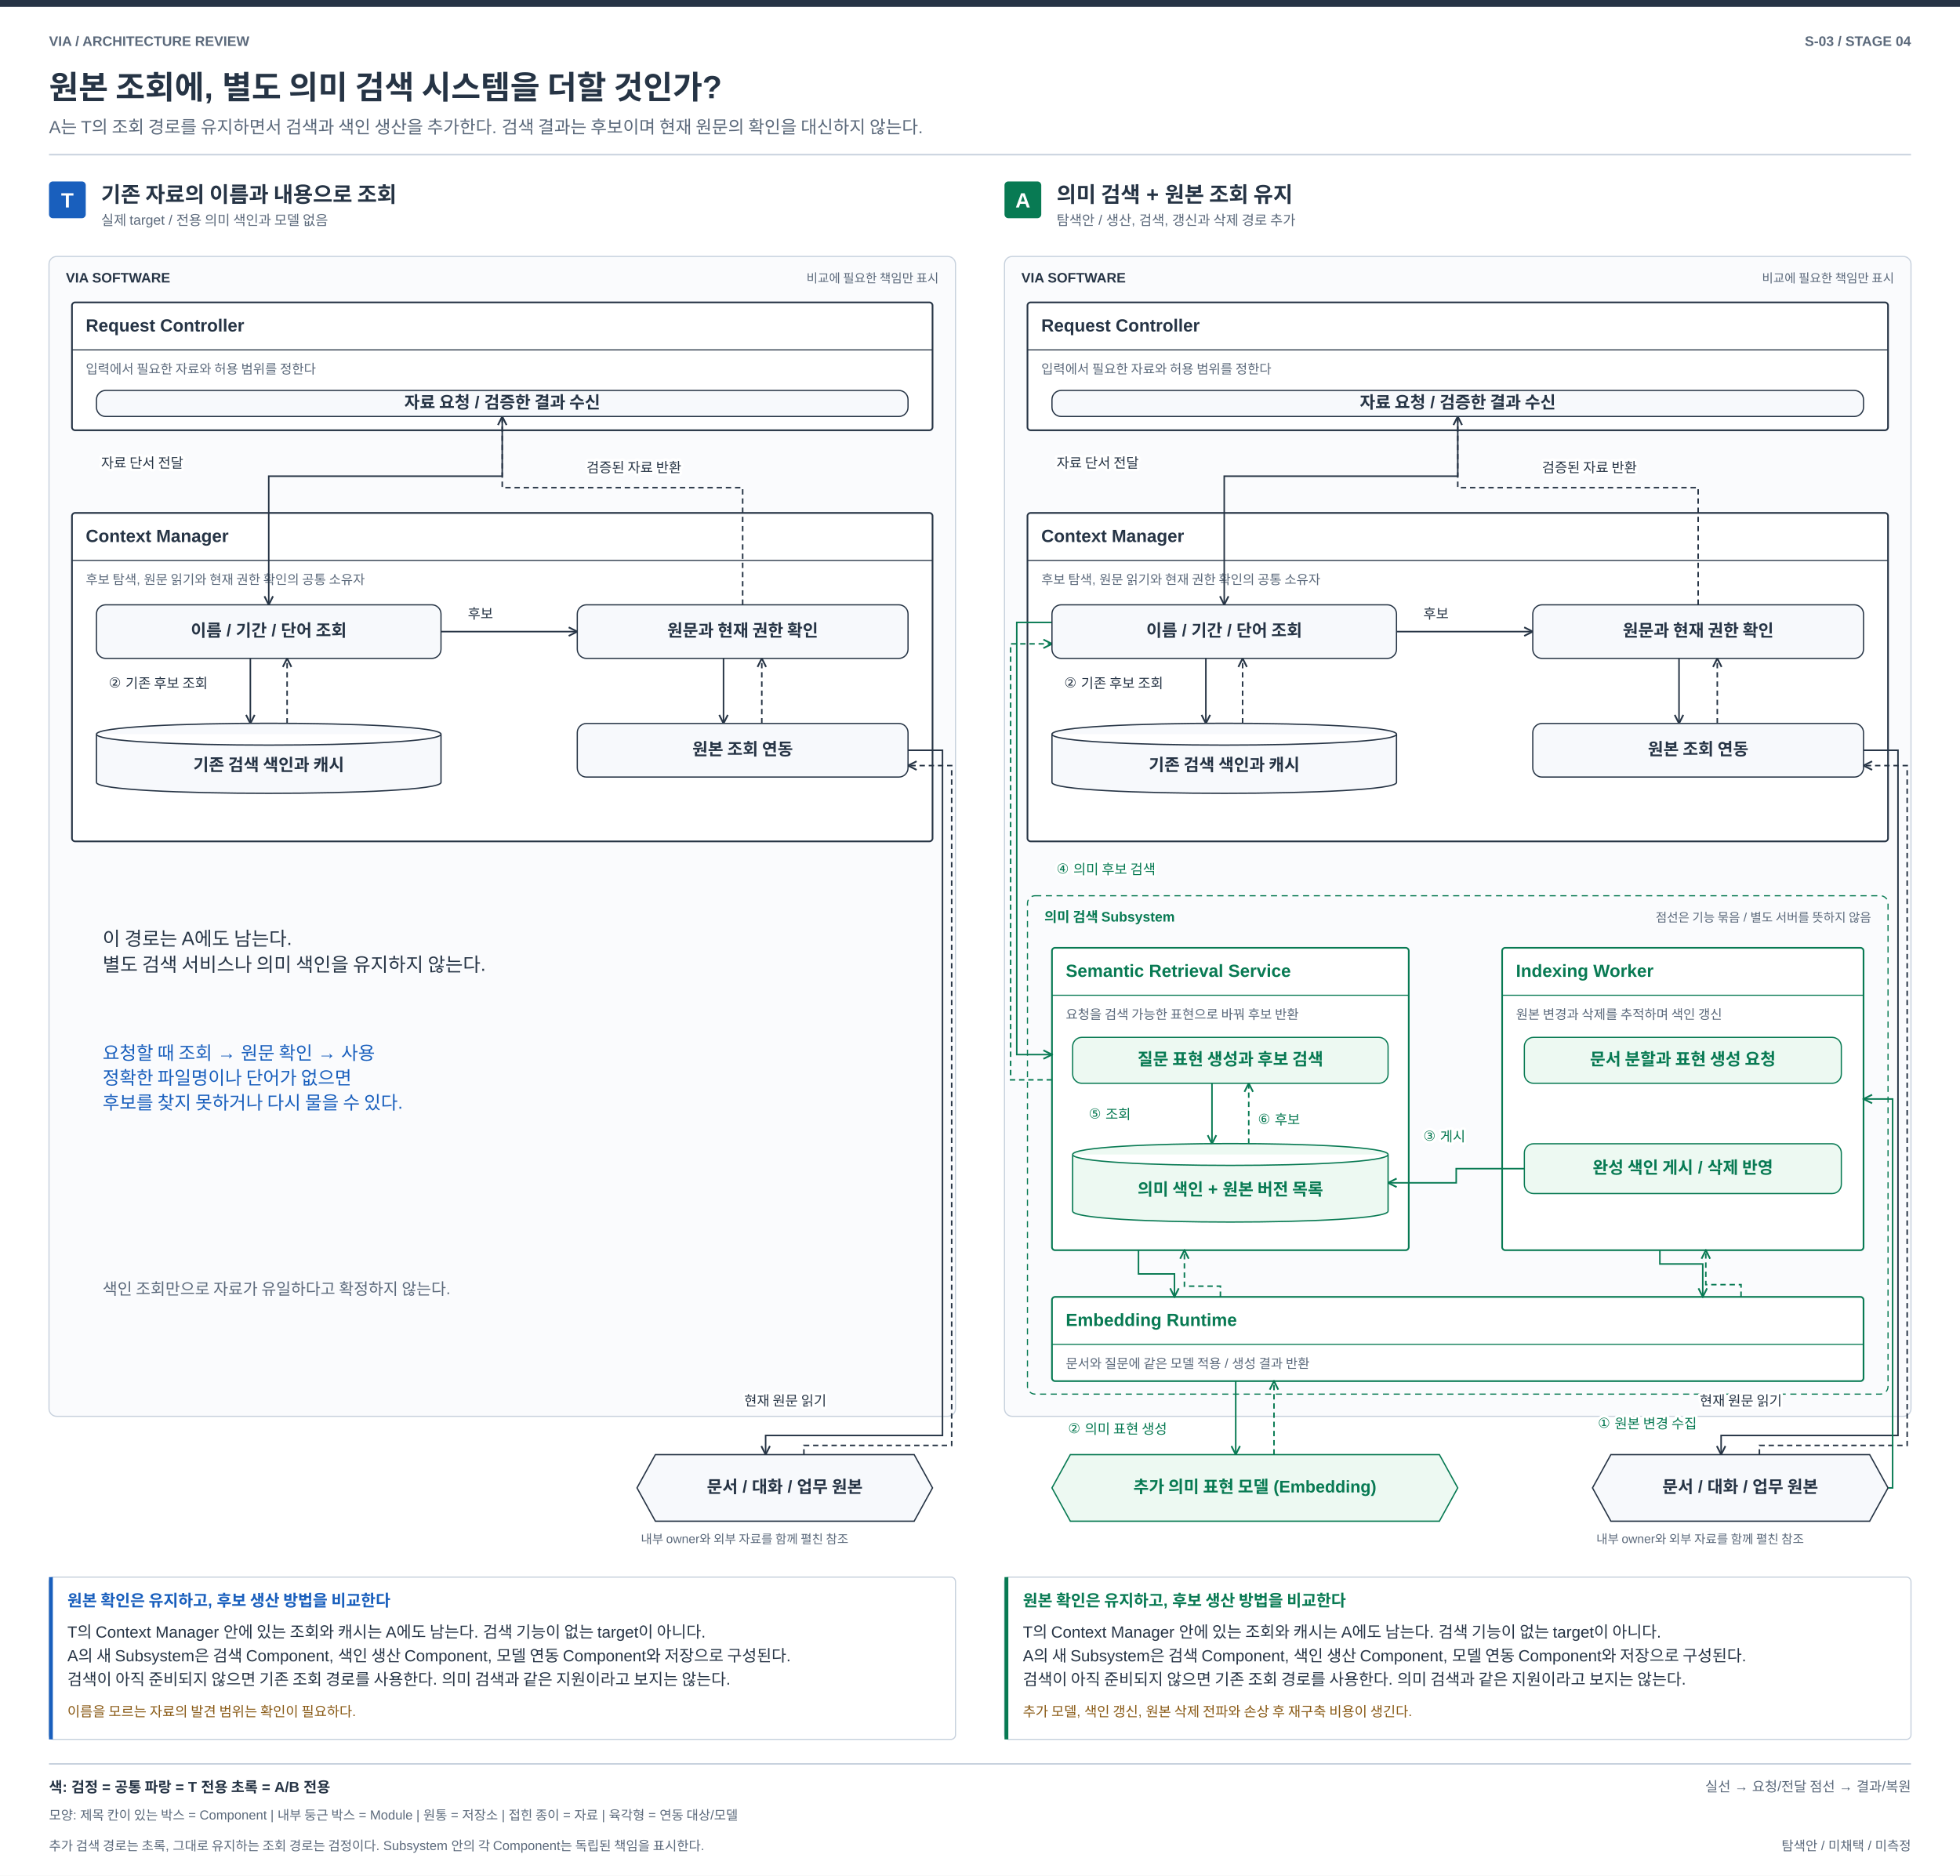
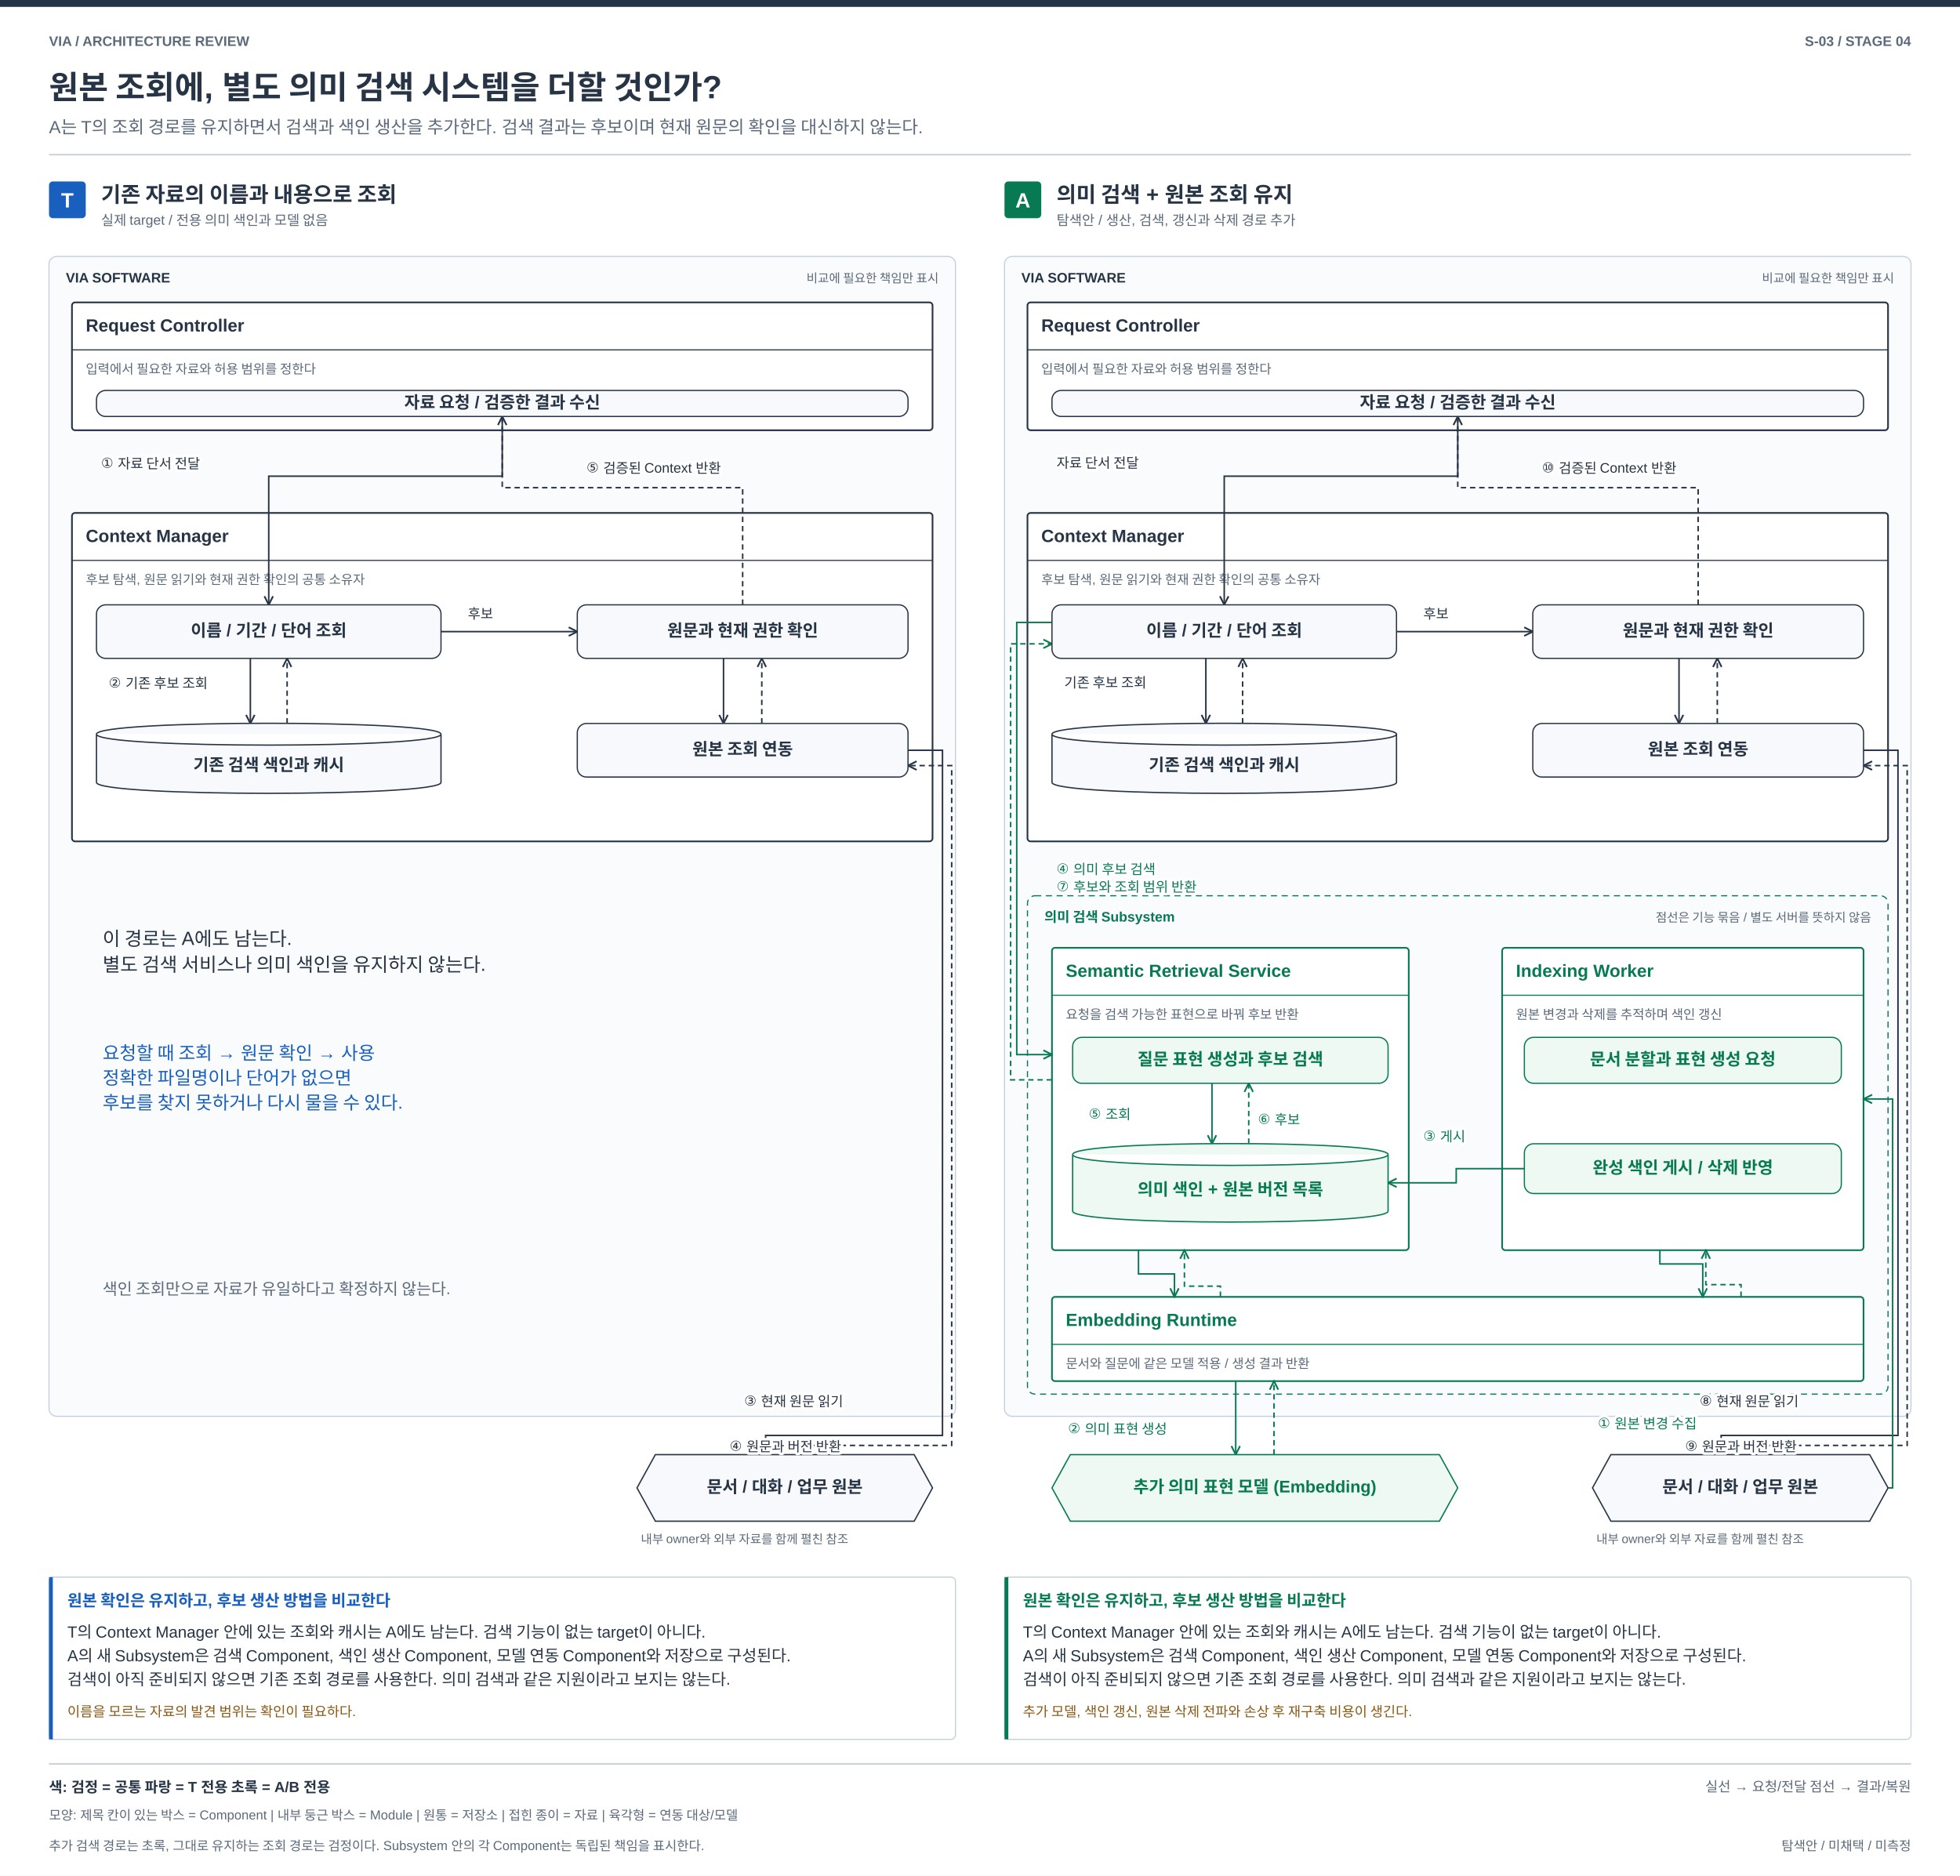
<svg xmlns="http://www.w3.org/2000/svg" width="2560" height="2450" viewBox="0 0 2560 2450" role="img" aria-labelledby="title">
  <defs>
    <marker id="a263445" viewBox="0 0 10 10" refX="9" refY="5" markerWidth="7" markerHeight="7" orient="auto-start-reverse">
      <path d="M1 1L9 5L1 9" fill="none" stroke="#263445" stroke-width="1.6" />
    </marker>
    <marker id="a195FBD" viewBox="0 0 10 10" refX="9" refY="5" markerWidth="7" markerHeight="7" orient="auto-start-reverse">
      <path d="M1 1L9 5L1 9" fill="none" stroke="#195FBD" stroke-width="1.6" />
    </marker>
    <marker id="a087A53" viewBox="0 0 10 10" refX="9" refY="5" markerWidth="7" markerHeight="7" orient="auto-start-reverse">
      <path d="M1 1L9 5L1 9" fill="none" stroke="#087A53" stroke-width="1.6" />
    </marker>
  </defs>
  <rect width="2560" height="2450" fill="white" />
  <g font-family="Arial, Apple SD Gothic Neo, Malgun Gothic, sans-serif">
    <rect id="e1" x="0" y="0" width="2560" height="9" rx="0" fill="#263445" stroke="none" stroke-width="1.5" />
    <rect id="e7" x="64" y="237" width="48" height="48" rx="5" fill="#195FBD" stroke="none" stroke-width="1.5" />
    <rect id="0-via" x="64" y="335" width="1184" height="1515" rx="10" fill="#FAFBFD" stroke="#C7D1DD" stroke-width="1.5" />
-     <rect id="e40" x="64" y="2060" width="1184" height="212" rx="6" fill="white" stroke="#C7D1DD" stroke-width="1.5" />
-     <rect id="e41" x="64" y="2060" width="5" height="212" rx="0" fill="#195FBD" stroke="none" stroke-width="1.5" />
-     <rect id="e45" x="1312" y="237" width="48" height="48" rx="5" fill="#087A53" stroke="none" stroke-width="1.5" />
+     <rect id="e41" x="64" y="2060" width="1184" height="212" rx="6" fill="white" stroke="#C7D1DD" stroke-width="1.5" />
+     <rect id="e42" x="64" y="2060" width="5" height="212" rx="0" fill="#195FBD" stroke="none" stroke-width="1.5" />
+     <rect id="e46" x="1312" y="237" width="48" height="48" rx="5" fill="#087A53" stroke="none" stroke-width="1.5" />
    <rect id="1-via" x="1312" y="335" width="1184" height="1515" rx="10" fill="#FAFBFD" stroke="#C7D1DD" stroke-width="1.5" />
    <rect id="1-searchsystem" x="1342" y="1170" width="1124" height="651" rx="10" fill="#FAFBFD" stroke="#087A53" stroke-width="1.5" stroke-dasharray="8 6" />
-     <rect id="e104" x="1312" y="2060" width="1184" height="212" rx="6" fill="white" stroke="#C7D1DD" stroke-width="1.5" />
-     <rect id="e105" x="1312" y="2060" width="5" height="212" rx="0" fill="#087A53" stroke="none" stroke-width="1.5" />
+     <rect id="e107" x="1312" y="2060" width="1184" height="212" rx="6" fill="white" stroke="#C7D1DD" stroke-width="1.5" />
+     <rect id="e108" x="1312" y="2060" width="5" height="212" rx="0" fill="#087A53" stroke="none" stroke-width="1.5" />
    <g id="0-rc" data-component="true">
      <rect x="94" y="395" width="1124" height="167" rx="4" fill="white" stroke="#263445" stroke-width="2.2" />
      <path d="M94 457H1218" stroke="#263445" stroke-width="1.4" />
      <text x="112" y="433.0" text-anchor="start" font-size="23" font-weight="700" fill="#263445">Request Controller</text>
      <text x="112" y="488.0" text-anchor="start" font-size="17" font-weight="400" fill="#5B697B">입력에서 필요한 자료와 허용 범위를 정한다</text>
    </g>
    <g id="0-cm" data-component="true">
      <rect x="94" y="670" width="1124" height="429" rx="4" fill="white" stroke="#263445" stroke-width="2.2" />
      <path d="M94 732H1218" stroke="#263445" stroke-width="1.4" />
      <text x="112" y="708.0" text-anchor="start" font-size="23" font-weight="700" fill="#263445">Context Manager</text>
      <text x="112" y="763.0" text-anchor="start" font-size="17" font-weight="400" fill="#5B697B">후보 탐색, 원문 읽기와 현재 권한 확인의 공통 소유자</text>
    </g>
    <g id="1-rc" data-component="true">
      <rect x="1342" y="395" width="1124" height="167" rx="4" fill="white" stroke="#263445" stroke-width="2.2" />
      <path d="M1342 457H2466" stroke="#263445" stroke-width="1.4" />
      <text x="1360" y="433.0" text-anchor="start" font-size="23" font-weight="700" fill="#263445">Request Controller</text>
      <text x="1360" y="488.0" text-anchor="start" font-size="17" font-weight="400" fill="#5B697B">입력에서 필요한 자료와 허용 범위를 정한다</text>
    </g>
    <g id="1-cm" data-component="true">
      <rect x="1342" y="670" width="1124" height="429" rx="4" fill="white" stroke="#263445" stroke-width="2.2" />
      <path d="M1342 732H2466" stroke="#263445" stroke-width="1.4" />
      <text x="1360" y="708.0" text-anchor="start" font-size="23" font-weight="700" fill="#263445">Context Manager</text>
      <text x="1360" y="763.0" text-anchor="start" font-size="17" font-weight="400" fill="#5B697B">후보 탐색, 원문 읽기와 현재 권한 확인의 공통 소유자</text>
    </g>
    <g id="1-service" data-component="true">
      <rect x="1374" y="1238" width="466" height="395" rx="4" fill="white" stroke="#087A53" stroke-width="2.2" />
      <path d="M1374 1300H1840" stroke="#087A53" stroke-width="1.4" />
      <text x="1392" y="1276.0" text-anchor="start" font-size="23" font-weight="700" fill="#087A53">Semantic Retrieval Service</text>
      <text x="1392" y="1331.0" text-anchor="start" font-size="17" font-weight="400" fill="#5B697B">요청을 검색 가능한 표현으로 바꿔 후보 반환</text>
    </g>
    <g id="1-worker" data-component="true">
      <rect x="1962" y="1238" width="472" height="395" rx="4" fill="white" stroke="#087A53" stroke-width="2.2" />
      <path d="M1962 1300H2434" stroke="#087A53" stroke-width="1.4" />
      <text x="1980" y="1276.0" text-anchor="start" font-size="23" font-weight="700" fill="#087A53">Indexing Worker</text>
      <text x="1980" y="1331.0" text-anchor="start" font-size="17" font-weight="400" fill="#5B697B">원본 변경과 삭제를 추적하며 색인 갱신</text>
    </g>
    <g id="1-runtime" data-component="true">
      <rect x="1374" y="1694" width="1060" height="110" rx="4" fill="white" stroke="#087A53" stroke-width="2.2" />
      <path d="M1374 1756H2434" stroke="#087A53" stroke-width="1.4" />
      <text x="1392" y="1732.0" text-anchor="start" font-size="23" font-weight="700" fill="#087A53">Embedding Runtime</text>
      <text x="1392" y="1787.0" text-anchor="start" font-size="17" font-weight="400" fill="#5B697B">문서와 질문에 같은 모델 적용 / 생성 결과 반환</text>
    </g>
    <polyline id="e6" points="64,202 2496,202" fill="none" stroke="#C7D1DD" stroke-width="2" />
    <polyline id="e21" points="656.0,544 656,622 351,622 351.0,790" fill="none" stroke="#263445" stroke-width="2" marker-end="url(#a263445)" />
    <polyline id="e23" points="970.0,790 970,637 656,637 656.0,544" fill="none" stroke="#263445" stroke-width="2" stroke-dasharray="7 5" marker-end="url(#a263445)" />
    <polyline id="e25" points="327.0,860 327.0,945" fill="none" stroke="#263445" stroke-width="2" marker-end="url(#a263445)" />
    <polyline id="e27" points="375.0,945 375.0,860" fill="none" stroke="#263445" stroke-width="2" stroke-dasharray="7 5" marker-end="url(#a263445)" />
    <polyline id="e28" points="576,825.0 754,825.0" fill="none" stroke="#263445" stroke-width="2" marker-end="url(#a263445)" />
    <polyline id="e30" points="945.0,860 945.0,945" fill="none" stroke="#263445" stroke-width="2" marker-end="url(#a263445)" />
    <polyline id="e31" points="995.0,945 995.0,860" fill="none" stroke="#263445" stroke-width="2" stroke-dasharray="7 5" marker-end="url(#a263445)" />
    <polyline id="e33" points="1186,980.0 1231,980 1231,1875 1000,1875 1000.0,1900" fill="none" stroke="#263445" stroke-width="2" marker-end="url(#a263445)" />
    <polyline id="e35" points="1050.0,1900 1050,1888 1243,1888 1243,1000 1186,1000.0" fill="none" stroke="#263445" stroke-width="2" stroke-dasharray="7 5" marker-end="url(#a263445)" />
-     <polyline id="e59" points="1904.0,544 1904,622 1599,622 1599.0,790" fill="none" stroke="#263445" stroke-width="2" marker-end="url(#a263445)" />
-     <polyline id="e61" points="2218.0,790 2218,637 1904,637 1904.0,544" fill="none" stroke="#263445" stroke-width="2" stroke-dasharray="7 5" marker-end="url(#a263445)" />
-     <polyline id="e63" points="1575.0,860 1575.0,945" fill="none" stroke="#263445" stroke-width="2" marker-end="url(#a263445)" />
-     <polyline id="e65" points="1623.0,945 1623.0,860" fill="none" stroke="#263445" stroke-width="2" stroke-dasharray="7 5" marker-end="url(#a263445)" />
-     <polyline id="e66" points="1824,825.0 2002,825.0" fill="none" stroke="#263445" stroke-width="2" marker-end="url(#a263445)" />
-     <polyline id="e68" points="2193.0,860 2193.0,945" fill="none" stroke="#263445" stroke-width="2" marker-end="url(#a263445)" />
-     <polyline id="e69" points="2243.0,945 2243.0,860" fill="none" stroke="#263445" stroke-width="2" stroke-dasharray="7 5" marker-end="url(#a263445)" />
-     <polyline id="e71" points="2434,980.0 2479,980 2479,1875 2248,1875 2248.0,1900" fill="none" stroke="#263445" stroke-width="2" marker-end="url(#a263445)" />
-     <polyline id="e73" points="2298.0,1900 2298,1888 2491,1888 2491,1000 2434,1000.0" fill="none" stroke="#263445" stroke-width="2" stroke-dasharray="7 5" marker-end="url(#a263445)" />
-     <polyline id="e80" points="1583.0,1415 1583.0,1494" fill="none" stroke="#087A53" stroke-width="2" marker-end="url(#a087A53)" />
-     <polyline id="e82" points="1631.0,1494 1631.0,1415" fill="none" stroke="#087A53" stroke-width="2" stroke-dasharray="7 5" marker-end="url(#a087A53)" />
-     <polyline id="e87" points="1991,1526.5 1902,1526.5 1902,1545 1813,1545.0" fill="none" stroke="#087A53" stroke-width="2" marker-end="url(#a087A53)" />
-     <polyline id="e90" points="1487.0,1633 1487,1664 1534,1664 1534.0,1694" fill="none" stroke="#087A53" stroke-width="2" marker-end="url(#a087A53)" />
-     <polyline id="e91" points="1594.0,1694 1594,1680 1547,1680 1547.0,1633" fill="none" stroke="#087A53" stroke-width="2" stroke-dasharray="7 5" marker-end="url(#a087A53)" />
-     <polyline id="e92" points="2168.0,1633 2168,1651 2224,1651 2224.0,1694" fill="none" stroke="#087A53" stroke-width="2" marker-end="url(#a087A53)" />
-     <polyline id="e93" points="2274.0,1694 2274,1678 2228,1678 2228.0,1633" fill="none" stroke="#087A53" stroke-width="2" stroke-dasharray="7 5" marker-end="url(#a087A53)" />
-     <polyline id="e94" points="1374,813.0 1328,813 1328,1377.5 1374,1377.5" fill="none" stroke="#087A53" stroke-width="2" marker-end="url(#a087A53)" />
-     <polyline id="e96" points="1374,1410.5 1320,1410.5 1320,841 1374,841.0" fill="none" stroke="#087A53" stroke-width="2" stroke-dasharray="7 5" marker-end="url(#a087A53)" />
-     <polyline id="e97" points="2466,1943.5 2472,1943.5 2472,1435.5 2434,1435.5" fill="none" stroke="#087A53" stroke-width="2" marker-end="url(#a087A53)" />
-     <polyline id="e100" points="1614.0,1804 1614,1858 1614.0,1900" fill="none" stroke="#087A53" stroke-width="2" marker-end="url(#a087A53)" />
-     <polyline id="e102" points="1664.0,1900 1664,1879 1664.0,1804" fill="none" stroke="#087A53" stroke-width="2" stroke-dasharray="7 5" marker-end="url(#a087A53)" />
-     <polyline id="e109" points="64,2304 2496,2304" fill="none" stroke="#C7D1DD" stroke-width="2" />
+     <polyline id="e60" points="1904.0,544 1904,622 1599,622 1599.0,790" fill="none" stroke="#263445" stroke-width="2" marker-end="url(#a263445)" />
+     <polyline id="e62" points="2218.0,790 2218,637 1904,637 1904.0,544" fill="none" stroke="#263445" stroke-width="2" stroke-dasharray="7 5" marker-end="url(#a263445)" />
+     <polyline id="e64" points="1575.0,860 1575.0,945" fill="none" stroke="#263445" stroke-width="2" marker-end="url(#a263445)" />
+     <polyline id="e66" points="1623.0,945 1623.0,860" fill="none" stroke="#263445" stroke-width="2" stroke-dasharray="7 5" marker-end="url(#a263445)" />
+     <polyline id="e67" points="1824,825.0 2002,825.0" fill="none" stroke="#263445" stroke-width="2" marker-end="url(#a263445)" />
+     <polyline id="e69" points="2193.0,860 2193.0,945" fill="none" stroke="#263445" stroke-width="2" marker-end="url(#a263445)" />
+     <polyline id="e70" points="2243.0,945 2243.0,860" fill="none" stroke="#263445" stroke-width="2" stroke-dasharray="7 5" marker-end="url(#a263445)" />
+     <polyline id="e72" points="2434,980.0 2479,980 2479,1875 2248,1875 2248.0,1900" fill="none" stroke="#263445" stroke-width="2" marker-end="url(#a263445)" />
+     <polyline id="e74" points="2298.0,1900 2298,1888 2491,1888 2491,1000 2434,1000.0" fill="none" stroke="#263445" stroke-width="2" stroke-dasharray="7 5" marker-end="url(#a263445)" />
+     <polyline id="e82" points="1583.0,1415 1583.0,1494" fill="none" stroke="#087A53" stroke-width="2" marker-end="url(#a087A53)" />
+     <polyline id="e84" points="1631.0,1494 1631.0,1415" fill="none" stroke="#087A53" stroke-width="2" stroke-dasharray="7 5" marker-end="url(#a087A53)" />
+     <polyline id="e89" points="1991,1526.5 1902,1526.5 1902,1545 1813,1545.0" fill="none" stroke="#087A53" stroke-width="2" marker-end="url(#a087A53)" />
+     <polyline id="e92" points="1487.0,1633 1487,1664 1534,1664 1534.0,1694" fill="none" stroke="#087A53" stroke-width="2" marker-end="url(#a087A53)" />
+     <polyline id="e93" points="1594.0,1694 1594,1680 1547,1680 1547.0,1633" fill="none" stroke="#087A53" stroke-width="2" stroke-dasharray="7 5" marker-end="url(#a087A53)" />
+     <polyline id="e94" points="2168.0,1633 2168,1651 2224,1651 2224.0,1694" fill="none" stroke="#087A53" stroke-width="2" marker-end="url(#a087A53)" />
+     <polyline id="e95" points="2274.0,1694 2274,1678 2228,1678 2228.0,1633" fill="none" stroke="#087A53" stroke-width="2" stroke-dasharray="7 5" marker-end="url(#a087A53)" />
+     <polyline id="e96" points="1374,813.0 1328,813 1328,1377.5 1374,1377.5" fill="none" stroke="#087A53" stroke-width="2" marker-end="url(#a087A53)" />
+     <polyline id="e98" points="1374,1410.5 1320,1410.5 1320,841 1374,841.0" fill="none" stroke="#087A53" stroke-width="2" stroke-dasharray="7 5" marker-end="url(#a087A53)" />
+     <polyline id="e100" points="2466,1943.5 2472,1943.5 2472,1435.5 2434,1435.5" fill="none" stroke="#087A53" stroke-width="2" marker-end="url(#a087A53)" />
+     <polyline id="e103" points="1614.0,1804 1614,1858 1614.0,1900" fill="none" stroke="#087A53" stroke-width="2" marker-end="url(#a087A53)" />
+     <polyline id="e105" points="1664.0,1900 1664,1879 1664.0,1804" fill="none" stroke="#087A53" stroke-width="2" stroke-dasharray="7 5" marker-end="url(#a087A53)" />
+     <polyline id="e112" points="64,2304 2496,2304" fill="none" stroke="#C7D1DD" stroke-width="2" />
    <g id="0-req" data-node="true" data-x="126" data-y="510" data-w="1060" data-h="34">
      <rect x="126" y="510" width="1060" height="34" rx="12" fill="#F7F9FC" stroke="#263445" stroke-width="1.6" />
      <text x="656.0" y="533.25" text-anchor="middle" font-size="22" font-weight="700" fill="#263445">자료 요청 / 검증한 결과 수신</text>
    </g>
    <g id="0-lookup" data-node="true" data-x="126" data-y="790" data-w="450" data-h="70">
      <rect x="126" y="790" width="450" height="70" rx="12" fill="#F7F9FC" stroke="#263445" stroke-width="1.6" />
      <text x="351.0" y="831.25" text-anchor="middle" font-size="22" font-weight="700" fill="#263445">이름 / 기간 / 단어 조회</text>
    </g>
    <g id="0-cache" data-node="true" data-x="126" data-y="945" data-w="450" data-h="91">
      <path d="M126 959C126 940 576 940 576 959V1022C576 1041 126 1041 126 1022Z M126 959C126 978 576 978 576 959" fill="#F7F9FC" stroke="#263445" stroke-width="1.7" />
      <text x="351.0" y="1006.75" text-anchor="middle" font-size="22" font-weight="700" fill="#263445">기존 검색 색인과 캐시</text>
    </g>
    <g id="0-verify" data-node="true" data-x="754" data-y="790" data-w="432" data-h="70">
      <rect x="754" y="790" width="432" height="70" rx="12" fill="#F7F9FC" stroke="#263445" stroke-width="1.6" />
      <text x="970.0" y="831.25" text-anchor="middle" font-size="22" font-weight="700" fill="#263445">원문과 현재 권한 확인</text>
    </g>
    <g id="0-read" data-node="true" data-x="754" data-y="945" data-w="432" data-h="70">
      <rect x="754" y="945" width="432" height="70" rx="12" fill="#F7F9FC" stroke="#263445" stroke-width="1.6" />
      <text x="970.0" y="986.25" text-anchor="middle" font-size="22" font-weight="700" fill="#263445">원본 조회 연동</text>
    </g>
    <g id="0-source" data-node="true" data-x="832" data-y="1900" data-w="386" data-h="87">
      <path d="M856 1900H1194L1218 1943.5L1194 1987H856L832 1943.5Z" fill="#F7F9FC" stroke="#263445" stroke-width="1.7" />
      <text x="1025.0" y="1949.75" text-anchor="middle" font-size="22" font-weight="700" fill="#263445">문서 / 대화 / 업무 원본</text>
    </g>
    <g id="1-req" data-node="true" data-x="1374" data-y="510" data-w="1060" data-h="34">
      <rect x="1374" y="510" width="1060" height="34" rx="12" fill="#F7F9FC" stroke="#263445" stroke-width="1.6" />
      <text x="1904.0" y="533.25" text-anchor="middle" font-size="22" font-weight="700" fill="#263445">자료 요청 / 검증한 결과 수신</text>
    </g>
    <g id="1-lookup" data-node="true" data-x="1374" data-y="790" data-w="450" data-h="70">
      <rect x="1374" y="790" width="450" height="70" rx="12" fill="#F7F9FC" stroke="#263445" stroke-width="1.6" />
      <text x="1599.0" y="831.25" text-anchor="middle" font-size="22" font-weight="700" fill="#263445">이름 / 기간 / 단어 조회</text>
    </g>
    <g id="1-cache" data-node="true" data-x="1374" data-y="945" data-w="450" data-h="91">
      <path d="M1374 959C1374 940 1824 940 1824 959V1022C1824 1041 1374 1041 1374 1022Z M1374 959C1374 978 1824 978 1824 959" fill="#F7F9FC" stroke="#263445" stroke-width="1.7" />
      <text x="1599.0" y="1006.75" text-anchor="middle" font-size="22" font-weight="700" fill="#263445">기존 검색 색인과 캐시</text>
    </g>
    <g id="1-verify" data-node="true" data-x="2002" data-y="790" data-w="432" data-h="70">
      <rect x="2002" y="790" width="432" height="70" rx="12" fill="#F7F9FC" stroke="#263445" stroke-width="1.6" />
      <text x="2218.0" y="831.25" text-anchor="middle" font-size="22" font-weight="700" fill="#263445">원문과 현재 권한 확인</text>
    </g>
    <g id="1-read" data-node="true" data-x="2002" data-y="945" data-w="432" data-h="70">
      <rect x="2002" y="945" width="432" height="70" rx="12" fill="#F7F9FC" stroke="#263445" stroke-width="1.6" />
      <text x="2218.0" y="986.25" text-anchor="middle" font-size="22" font-weight="700" fill="#263445">원본 조회 연동</text>
    </g>
    <g id="1-source" data-node="true" data-x="2080" data-y="1900" data-w="386" data-h="87">
      <path d="M2104 1900H2442L2466 1943.5L2442 1987H2104L2080 1943.5Z" fill="#F7F9FC" stroke="#263445" stroke-width="1.7" />
      <text x="2273.0" y="1949.75" text-anchor="middle" font-size="22" font-weight="700" fill="#263445">문서 / 대화 / 업무 원본</text>
    </g>
    <g id="1-query" data-node="true" data-x="1401" data-y="1355" data-w="412" data-h="60">
      <rect x="1401" y="1355" width="412" height="60" rx="12" fill="#EDF9F2" stroke="#087A53" stroke-width="1.6" />
      <text x="1607.0" y="1391.25" text-anchor="middle" font-size="22" font-weight="700" fill="#087A53">질문 표현 생성과 후보 검색</text>
    </g>
    <g id="1-index" data-node="true" data-x="1401" data-y="1494" data-w="412" data-h="102">
      <path d="M1401 1508C1401 1489 1813 1489 1813 1508V1582C1813 1601 1401 1601 1401 1582Z M1401 1508C1401 1527 1813 1527 1813 1508" fill="#EDF9F2" stroke="#087A53" stroke-width="1.7" />
      <text x="1607.0" y="1561.25" text-anchor="middle" font-size="22" font-weight="700" fill="#087A53">의미 색인 + 원본 버전 목록</text>
    </g>
    <g id="1-extract" data-node="true" data-x="1991" data-y="1355" data-w="414" data-h="60">
      <rect x="1991" y="1355" width="414" height="60" rx="12" fill="#EDF9F2" stroke="#087A53" stroke-width="1.6" />
      <text x="2198.0" y="1391.25" text-anchor="middle" font-size="22" font-weight="700" fill="#087A53">문서 분할과 표현 생성 요청</text>
    </g>
    <g id="1-publish" data-node="true" data-x="1991" data-y="1494" data-w="414" data-h="65">
      <rect x="1991" y="1494" width="414" height="65" rx="12" fill="#EDF9F2" stroke="#087A53" stroke-width="1.6" />
      <text x="2198.0" y="1532.75" text-anchor="middle" font-size="22" font-weight="700" fill="#087A53">완성 색인 게시 / 삭제 반영</text>
    </g>
    <g id="1-model" data-node="true" data-x="1374" data-y="1900" data-w="530" data-h="87">
      <path d="M1398 1900H1880L1904 1943.5L1880 1987H1398L1374 1943.5Z" fill="#EDF9F2" stroke="#087A53" stroke-width="1.7" />
      <text x="1639.0" y="1949.75" text-anchor="middle" font-size="22" font-weight="700" fill="#087A53">추가 의미 표현 모델 (Embedding)</text>
    </g>
    <g id="e2">
      <text x="64" y="60.0" text-anchor="start" font-size="18" font-weight="700" fill="#5B697B">VIA  /  ARCHITECTURE REVIEW</text>
    </g>
    <g id="e3">
      <text x="2496" y="60.0" text-anchor="end" font-size="18" font-weight="700" fill="#5B697B">S-03  /  STAGE 04</text>
    </g>
    <g id="e4">
      <text x="64" y="129.0" text-anchor="start" font-size="42" font-weight="700" fill="#263445">원본 조회에, 별도 의미 검색 시스템을 더할 것인가?</text>
    </g>
    <g id="e5">
      <text x="64" y="174.0" text-anchor="start" font-size="23" font-weight="400" fill="#5B697B">A는 T의 조회 경로를 유지하면서 검색과 색인 생산을 추가한다. 검색 결과는 후보이며 현재 원문의 확인을 대신하지 않는다.</text>
    </g>
    <g id="e8">
      <text x="88" y="271.0" text-anchor="middle" font-size="27" font-weight="700" fill="white">T</text>
    </g>
    <g id="e9">
      <text x="132" y="264.0" text-anchor="start" font-size="28" font-weight="700" fill="#263445">기존 자료의 이름과 내용으로 조회</text>
    </g>
    <g id="e10">
      <text x="132" y="294.0" text-anchor="start" font-size="18" font-weight="400" fill="#5B697B">실제 target / 전용 의미 색인과 모델 없음</text>
    </g>
    <g id="e12">
      <text x="86" y="369.0" text-anchor="start" font-size="18" font-weight="700" fill="#263445">VIA SOFTWARE</text>
    </g>
    <g id="e13">
      <text x="1226" y="369.0" text-anchor="end" font-size="16" font-weight="400" fill="#5B697B">비교에 필요한 책임만 표시</text>
    </g>
    <g id="e22" paint-order="stroke" stroke="white" stroke-width="7" stroke-linejoin="round">
-       <text x="132" y="611.0" text-anchor="start" font-size="18" font-weight="400" fill="#263445">자료 단서 전달</text>
+       <text x="132" y="611.0" text-anchor="start" font-size="18" font-weight="400" fill="#263445">① 자료 단서 전달</text>
    </g>
    <g id="e24" paint-order="stroke" stroke="white" stroke-width="7" stroke-linejoin="round">
-       <text x="766" y="617.0" text-anchor="start" font-size="18" font-weight="400" fill="#263445">검증된 자료 반환</text>
+       <text x="766" y="617.0" text-anchor="start" font-size="18" font-weight="400" fill="#263445">⑤ 검증된 Context 반환</text>
    </g>
    <g id="e26" paint-order="stroke" stroke="white" stroke-width="7" stroke-linejoin="round">
      <text x="142" y="898.0" text-anchor="start" font-size="18" font-weight="400" fill="#263445">② 기존 후보 조회</text>
    </g>
    <g id="e29" paint-order="stroke" stroke="white" stroke-width="7" stroke-linejoin="round">
      <text x="611" y="808.0" text-anchor="start" font-size="18" font-weight="400" fill="#263445">후보</text>
    </g>
    <g id="e34" paint-order="stroke" stroke="white" stroke-width="7" stroke-linejoin="round">
-       <text x="972" y="1836.0" text-anchor="start" font-size="18" font-weight="400" fill="#263445">현재 원문 읽기</text>
-     </g>
-     <g id="e36">
+       <text x="972" y="1836.0" text-anchor="start" font-size="18" font-weight="400" fill="#263445">③ 현재 원문 읽기</text>
+     </g>
+     <g id="e36" paint-order="stroke" stroke="white" stroke-width="7" stroke-linejoin="round">
+       <text x="953" y="1895.0" text-anchor="start" font-size="18" font-weight="400" fill="#263445">④ 원문과 버전 반환</text>
+     </g>
+     <g id="e37">
      <text x="134" y="1235.0" text-anchor="start" font-size="25" font-weight="400" fill="#263445">이 경로는 A에도 남는다.</text>
      <text x="134" y="1268.75" text-anchor="start" font-size="25" font-weight="400" fill="#263445">별도 검색 서비스나 의미 색인을 유지하지 않는다.</text>
    </g>
-     <g id="e37">
+     <g id="e38">
      <text x="134" y="1384.0" text-anchor="start" font-size="24" font-weight="400" fill="#195FBD">요청할 때 조회 → 원문 확인 → 사용</text>
      <text x="134" y="1416.4" text-anchor="start" font-size="24" font-weight="400" fill="#195FBD">정확한 파일명이나 단어가 없으면</text>
      <text x="134" y="1448.8" text-anchor="start" font-size="24" font-weight="400" fill="#195FBD">후보를 찾지 못하거나 다시 물을 수 있다.</text>
    </g>
-     <g id="e38">
+     <g id="e39">
      <text x="134" y="1691.0" text-anchor="start" font-size="21" font-weight="400" fill="#5B697B">색인 조회만으로 자료가 유일하다고 확정하지 않는다.</text>
    </g>
-     <g id="e39">
+     <g id="e40">
      <text x="837" y="2016.0" text-anchor="start" font-size="16" font-weight="400" fill="#5B697B">내부 owner와 외부 자료를 함께 펼친 참조</text>
    </g>
-     <g id="e42">
+     <g id="e43">
      <text x="88" y="2098.0" text-anchor="start" font-size="21" font-weight="700" fill="#195FBD">원본 확인은 유지하고, 후보 생산 방법을 비교한다</text>
    </g>
-     <g id="e43">
+     <g id="e44">
      <text x="88" y="2139" text-anchor="start" font-size="21" font-weight="400" fill="#263445">T의 Context Manager 안에 있는 조회와 캐시는 A에도 남는다. 검색 기능이 없는 target이 아니다.</text>
      <text x="88" y="2170" text-anchor="start" font-size="21" font-weight="400" fill="#263445">A의 새 Subsystem은 검색 Component, 색인 생산 Component, 모델 연동 Component와 저장으로 구성된다.</text>
      <text x="88" y="2201" text-anchor="start" font-size="21" font-weight="400" fill="#263445">검색이 아직 준비되지 않으면 기존 조회 경로를 사용한다. 의미 검색과 같은 지원이라고 보지는 않는다.</text>
    </g>
-     <g id="e44">
+     <g id="e45">
      <text x="88" y="2242.0" text-anchor="start" font-size="18" font-weight="400" fill="#895914">이름을 모르는 자료의 발견 범위는 확인이 필요하다.</text>
    </g>
-     <g id="e46">
+     <g id="e47">
      <text x="1336" y="271.0" text-anchor="middle" font-size="27" font-weight="700" fill="white">A</text>
    </g>
-     <g id="e47">
+     <g id="e48">
      <text x="1380" y="264.0" text-anchor="start" font-size="28" font-weight="700" fill="#263445">의미 검색 + 원본 조회 유지</text>
    </g>
-     <g id="e48">
+     <g id="e49">
      <text x="1380" y="294.0" text-anchor="start" font-size="18" font-weight="400" fill="#5B697B">탐색안 / 생산, 검색, 갱신과 삭제 경로 추가</text>
    </g>
-     <g id="e50">
+     <g id="e51">
      <text x="1334" y="369.0" text-anchor="start" font-size="18" font-weight="700" fill="#263445">VIA SOFTWARE</text>
    </g>
-     <g id="e51">
+     <g id="e52">
      <text x="2474" y="369.0" text-anchor="end" font-size="16" font-weight="400" fill="#5B697B">비교에 필요한 책임만 표시</text>
    </g>
-     <g id="e60" paint-order="stroke" stroke="white" stroke-width="7" stroke-linejoin="round">
+     <g id="e61" paint-order="stroke" stroke="white" stroke-width="7" stroke-linejoin="round">
      <text x="1380" y="611.0" text-anchor="start" font-size="18" font-weight="400" fill="#263445">자료 단서 전달</text>
    </g>
-     <g id="e62" paint-order="stroke" stroke="white" stroke-width="7" stroke-linejoin="round">
-       <text x="2014" y="617.0" text-anchor="start" font-size="18" font-weight="400" fill="#263445">검증된 자료 반환</text>
-     </g>
-     <g id="e64" paint-order="stroke" stroke="white" stroke-width="7" stroke-linejoin="round">
-       <text x="1390" y="898.0" text-anchor="start" font-size="18" font-weight="400" fill="#263445">② 기존 후보 조회</text>
-     </g>
-     <g id="e67" paint-order="stroke" stroke="white" stroke-width="7" stroke-linejoin="round">
+     <g id="e63" paint-order="stroke" stroke="white" stroke-width="7" stroke-linejoin="round">
+       <text x="2014" y="617.0" text-anchor="start" font-size="18" font-weight="400" fill="#263445">⑩ 검증된 Context 반환</text>
+     </g>
+     <g id="e65" paint-order="stroke" stroke="white" stroke-width="7" stroke-linejoin="round">
+       <text x="1390" y="898.0" text-anchor="start" font-size="18" font-weight="400" fill="#263445">기존 후보 조회</text>
+     </g>
+     <g id="e68" paint-order="stroke" stroke="white" stroke-width="7" stroke-linejoin="round">
      <text x="1859" y="808.0" text-anchor="start" font-size="18" font-weight="400" fill="#263445">후보</text>
    </g>
-     <g id="e72" paint-order="stroke" stroke="white" stroke-width="7" stroke-linejoin="round">
-       <text x="2220" y="1836.0" text-anchor="start" font-size="18" font-weight="400" fill="#263445">현재 원문 읽기</text>
-     </g>
-     <g id="e75">
+     <g id="e73" paint-order="stroke" stroke="white" stroke-width="7" stroke-linejoin="round">
+       <text x="2220" y="1836.0" text-anchor="start" font-size="18" font-weight="400" fill="#263445">⑧ 현재 원문 읽기</text>
+     </g>
+     <g id="e75" paint-order="stroke" stroke="white" stroke-width="7" stroke-linejoin="round">
+       <text x="2201" y="1895.0" text-anchor="start" font-size="18" font-weight="400" fill="#263445">⑨ 원문과 버전 반환</text>
+     </g>
+     <g id="e77">
      <text x="1364" y="1204.0" text-anchor="start" font-size="18" font-weight="700" fill="#087A53">의미 검색 Subsystem</text>
    </g>
-     <g id="e76">
+     <g id="e78">
      <text x="2444" y="1204.0" text-anchor="end" font-size="16" font-weight="400" fill="#5B697B">점선은 기능 묶음 / 별도 서버를 뜻하지 않음</text>
    </g>
-     <g id="e81" paint-order="stroke" stroke="white" stroke-width="7" stroke-linejoin="round">
+     <g id="e83" paint-order="stroke" stroke="white" stroke-width="7" stroke-linejoin="round">
      <text x="1422" y="1461.0" text-anchor="start" font-size="18" font-weight="400" fill="#087A53">⑤ 조회</text>
    </g>
-     <g id="e83" paint-order="stroke" stroke="white" stroke-width="7" stroke-linejoin="round">
+     <g id="e85" paint-order="stroke" stroke="white" stroke-width="7" stroke-linejoin="round">
      <text x="1643" y="1468.0" text-anchor="start" font-size="18" font-weight="400" fill="#087A53">⑥ 후보</text>
    </g>
-     <g id="e88" paint-order="stroke" stroke="white" stroke-width="7" stroke-linejoin="round">
+     <g id="e90" paint-order="stroke" stroke="white" stroke-width="7" stroke-linejoin="round">
      <text x="1859" y="1490.0" text-anchor="start" font-size="18" font-weight="400" fill="#087A53">③ 게시</text>
    </g>
-     <g id="e95" paint-order="stroke" stroke="white" stroke-width="7" stroke-linejoin="round">
+     <g id="e97" paint-order="stroke" stroke="white" stroke-width="7" stroke-linejoin="round">
      <text x="1380" y="1141.0" text-anchor="start" font-size="18" font-weight="400" fill="#087A53">④ 의미 후보 검색</text>
    </g>
-     <g id="e98" paint-order="stroke" stroke="white" stroke-width="7" stroke-linejoin="round">
+     <g id="e99" paint-order="stroke" stroke="white" stroke-width="7" stroke-linejoin="round">
+       <text x="1380" y="1164.0" text-anchor="start" font-size="18" font-weight="400" fill="#087A53">⑦ 후보와 조회 범위 반환</text>
+     </g>
+     <g id="e101" paint-order="stroke" stroke="white" stroke-width="7" stroke-linejoin="round">
      <text x="2087" y="1865.0" text-anchor="start" font-size="18" font-weight="400" fill="#087A53">① 원본 변경 수집</text>
    </g>
-     <g id="e101" paint-order="stroke" stroke="white" stroke-width="7" stroke-linejoin="round">
+     <g id="e104" paint-order="stroke" stroke="white" stroke-width="7" stroke-linejoin="round">
      <text x="1395" y="1872.0" text-anchor="start" font-size="18" font-weight="400" fill="#087A53">② 의미 표현 생성</text>
    </g>
-     <g id="e103">
+     <g id="e106">
      <text x="2085" y="2016.0" text-anchor="start" font-size="16" font-weight="400" fill="#5B697B">내부 owner와 외부 자료를 함께 펼친 참조</text>
    </g>
-     <g id="e106">
+     <g id="e109">
      <text x="1336" y="2098.0" text-anchor="start" font-size="21" font-weight="700" fill="#087A53">원본 확인은 유지하고, 후보 생산 방법을 비교한다</text>
    </g>
-     <g id="e107">
+     <g id="e110">
      <text x="1336" y="2139" text-anchor="start" font-size="21" font-weight="400" fill="#263445">T의 Context Manager 안에 있는 조회와 캐시는 A에도 남는다. 검색 기능이 없는 target이 아니다.</text>
      <text x="1336" y="2170" text-anchor="start" font-size="21" font-weight="400" fill="#263445">A의 새 Subsystem은 검색 Component, 색인 생산 Component, 모델 연동 Component와 저장으로 구성된다.</text>
      <text x="1336" y="2201" text-anchor="start" font-size="21" font-weight="400" fill="#263445">검색이 아직 준비되지 않으면 기존 조회 경로를 사용한다. 의미 검색과 같은 지원이라고 보지는 않는다.</text>
    </g>
-     <g id="e108">
+     <g id="e111">
      <text x="1336" y="2242.0" text-anchor="start" font-size="18" font-weight="400" fill="#895914">추가 모델, 색인 갱신, 원본 삭제 전파와 손상 후 재구축 비용이 생긴다.</text>
    </g>
-     <g id="e110">
+     <g id="e113">
      <text x="64" y="2341.0" text-anchor="start" font-size="19" font-weight="700" fill="#263445">색:  검정 = 공통     파랑 = T 전용     초록 = A/B 전용</text>
    </g>
-     <g id="e111">
+     <g id="e114">
      <text x="2496" y="2340.0" text-anchor="end" font-size="18" font-weight="400" fill="#5B697B">실선 → 요청/전달     점선 → 결과/복원</text>
    </g>
-     <g id="e112">
+     <g id="e115">
      <text x="64" y="2377.0" text-anchor="start" font-size="17" font-weight="400" fill="#5B697B">모양:  제목 칸이 있는 박스 = Component   |   내부 둥근 박스 = Module   |   원통 = 저장소   |   접힌 종이 = 자료   |   육각형 = 연동 대상/모델</text>
    </g>
-     <g id="e113">
+     <g id="e116">
      <text x="64" y="2417.0" text-anchor="start" font-size="17" font-weight="400" fill="#5B697B">추가 검색 경로는 초록, 그대로 유지하는 조회 경로는 검정이다. Subsystem 안의 각 Component는 독립된 책임을 표시한다.</text>
    </g>
-     <g id="e114">
+     <g id="e117">
      <text x="2496" y="2417.0" text-anchor="end" font-size="17" font-weight="400" fill="#5B697B">탐색안 / 미채택 / 미측정</text>
    </g>
  </g>
</svg>
